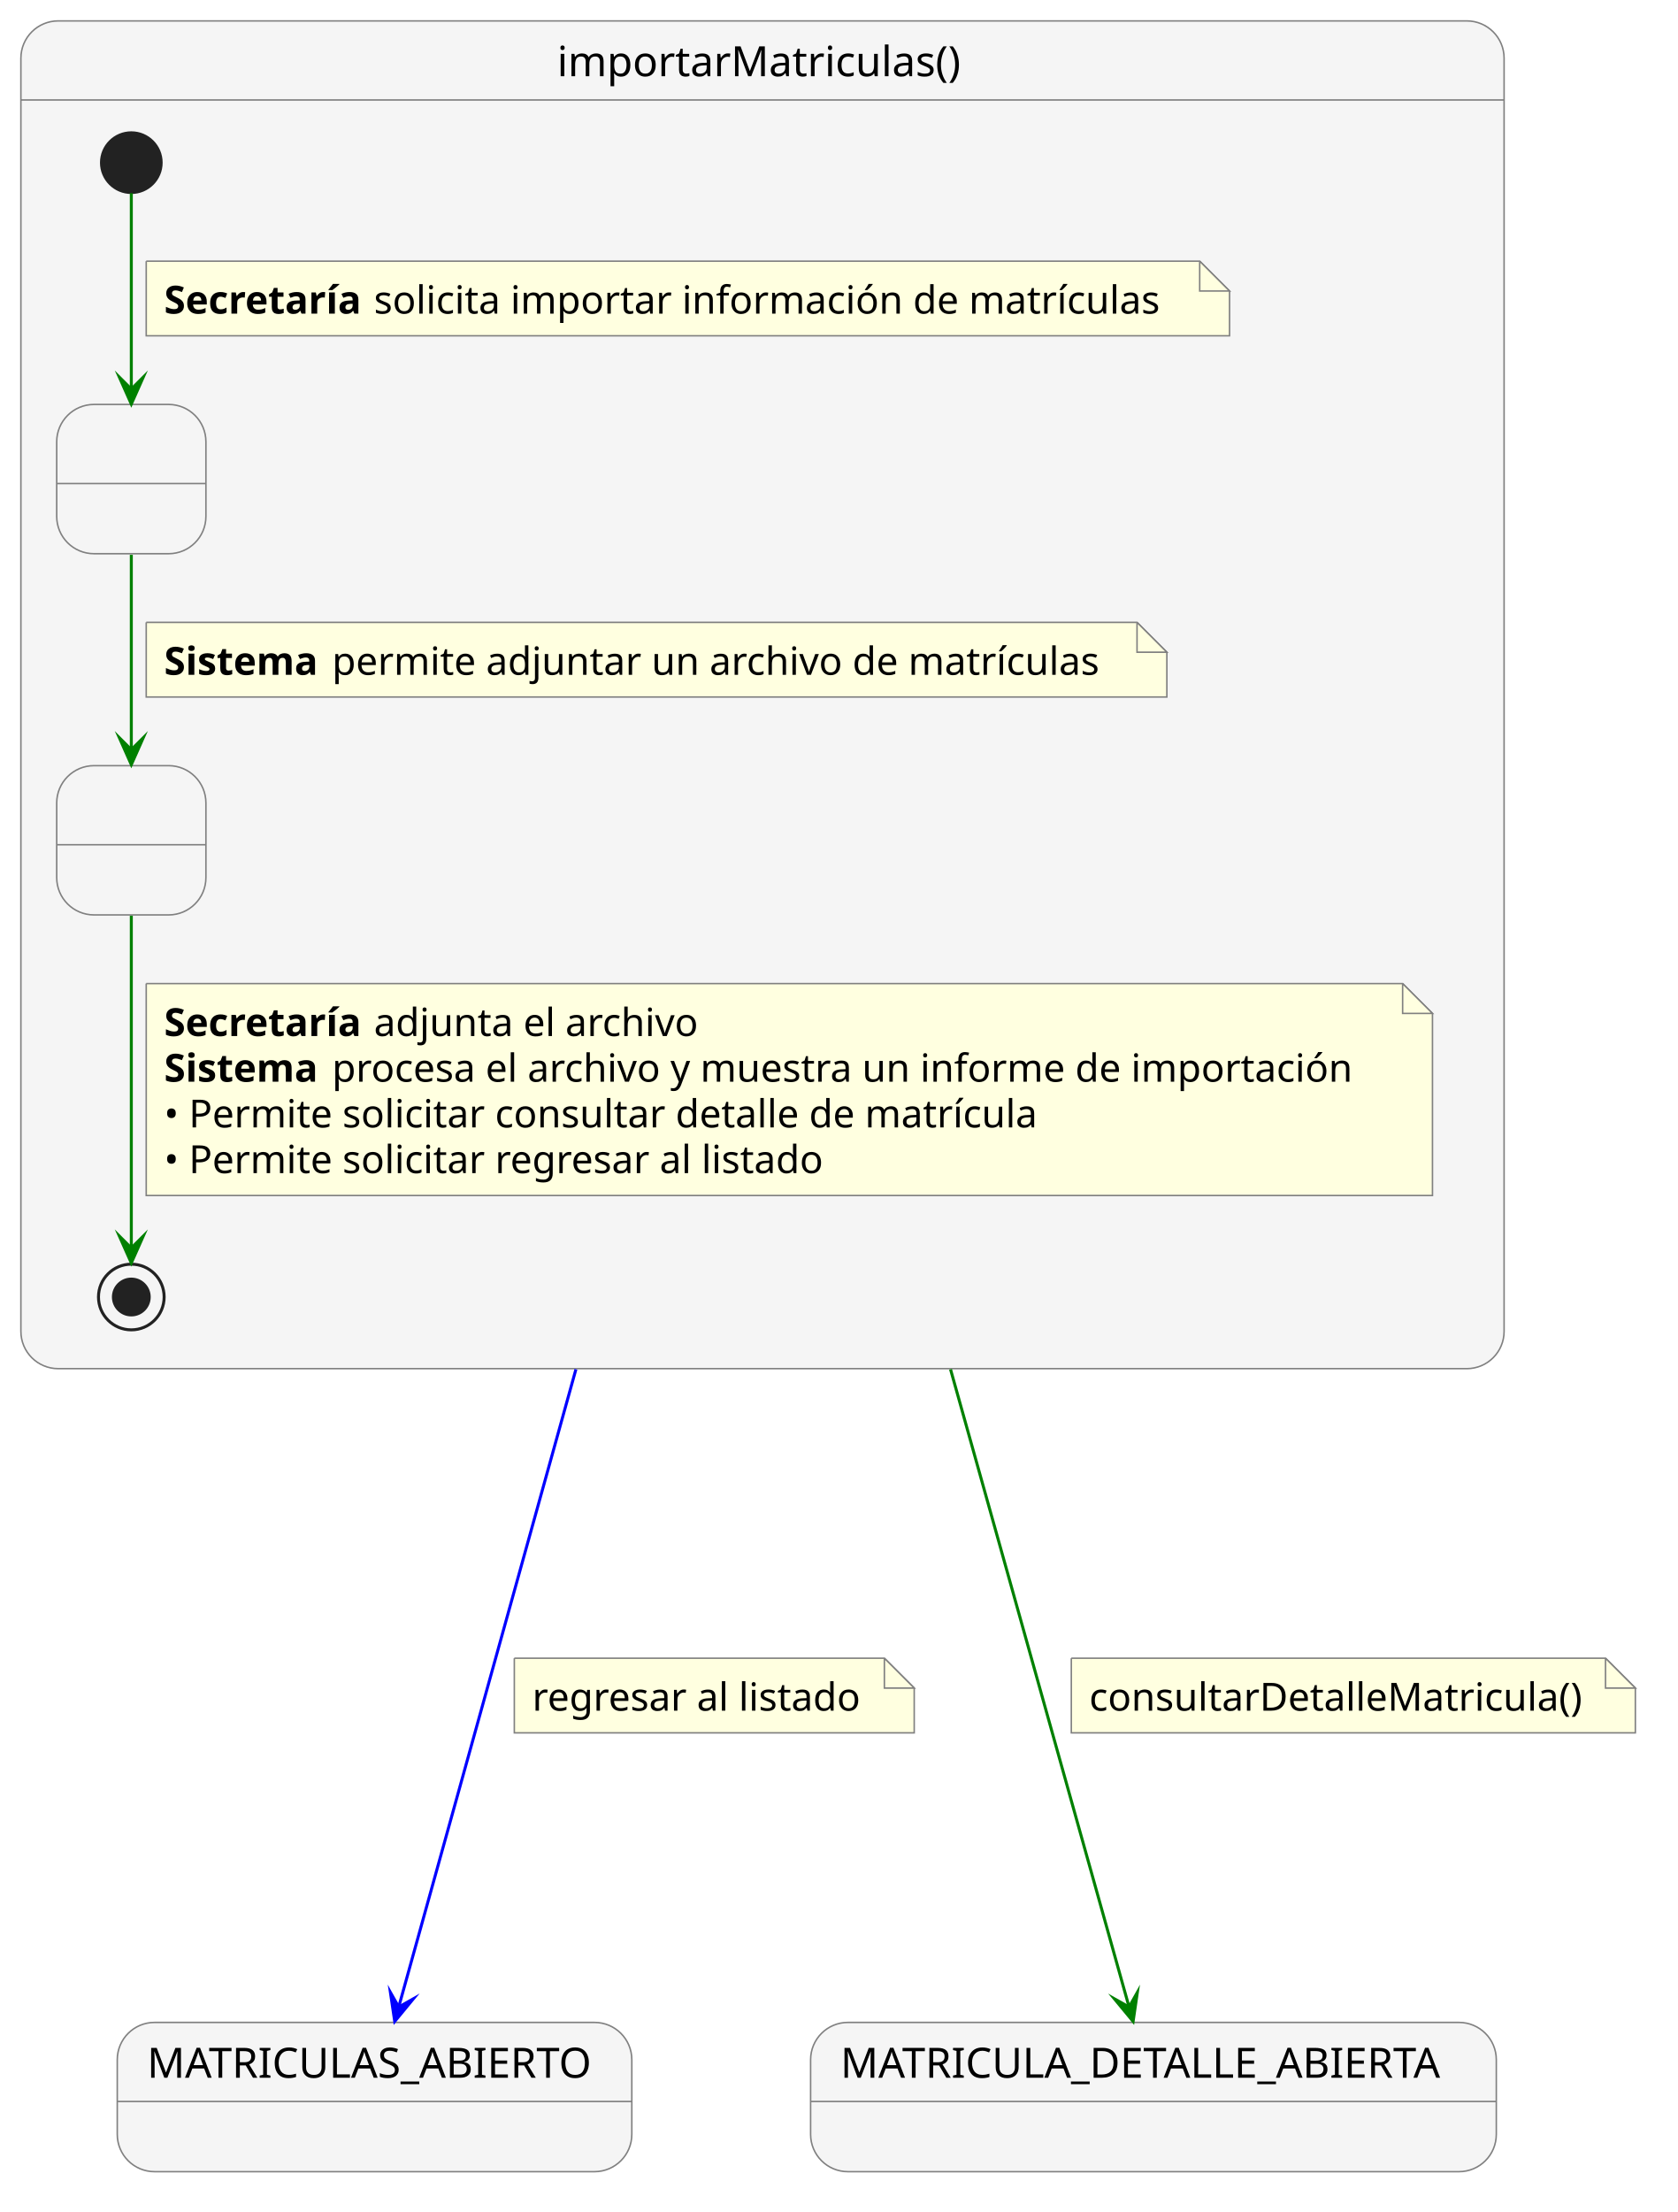
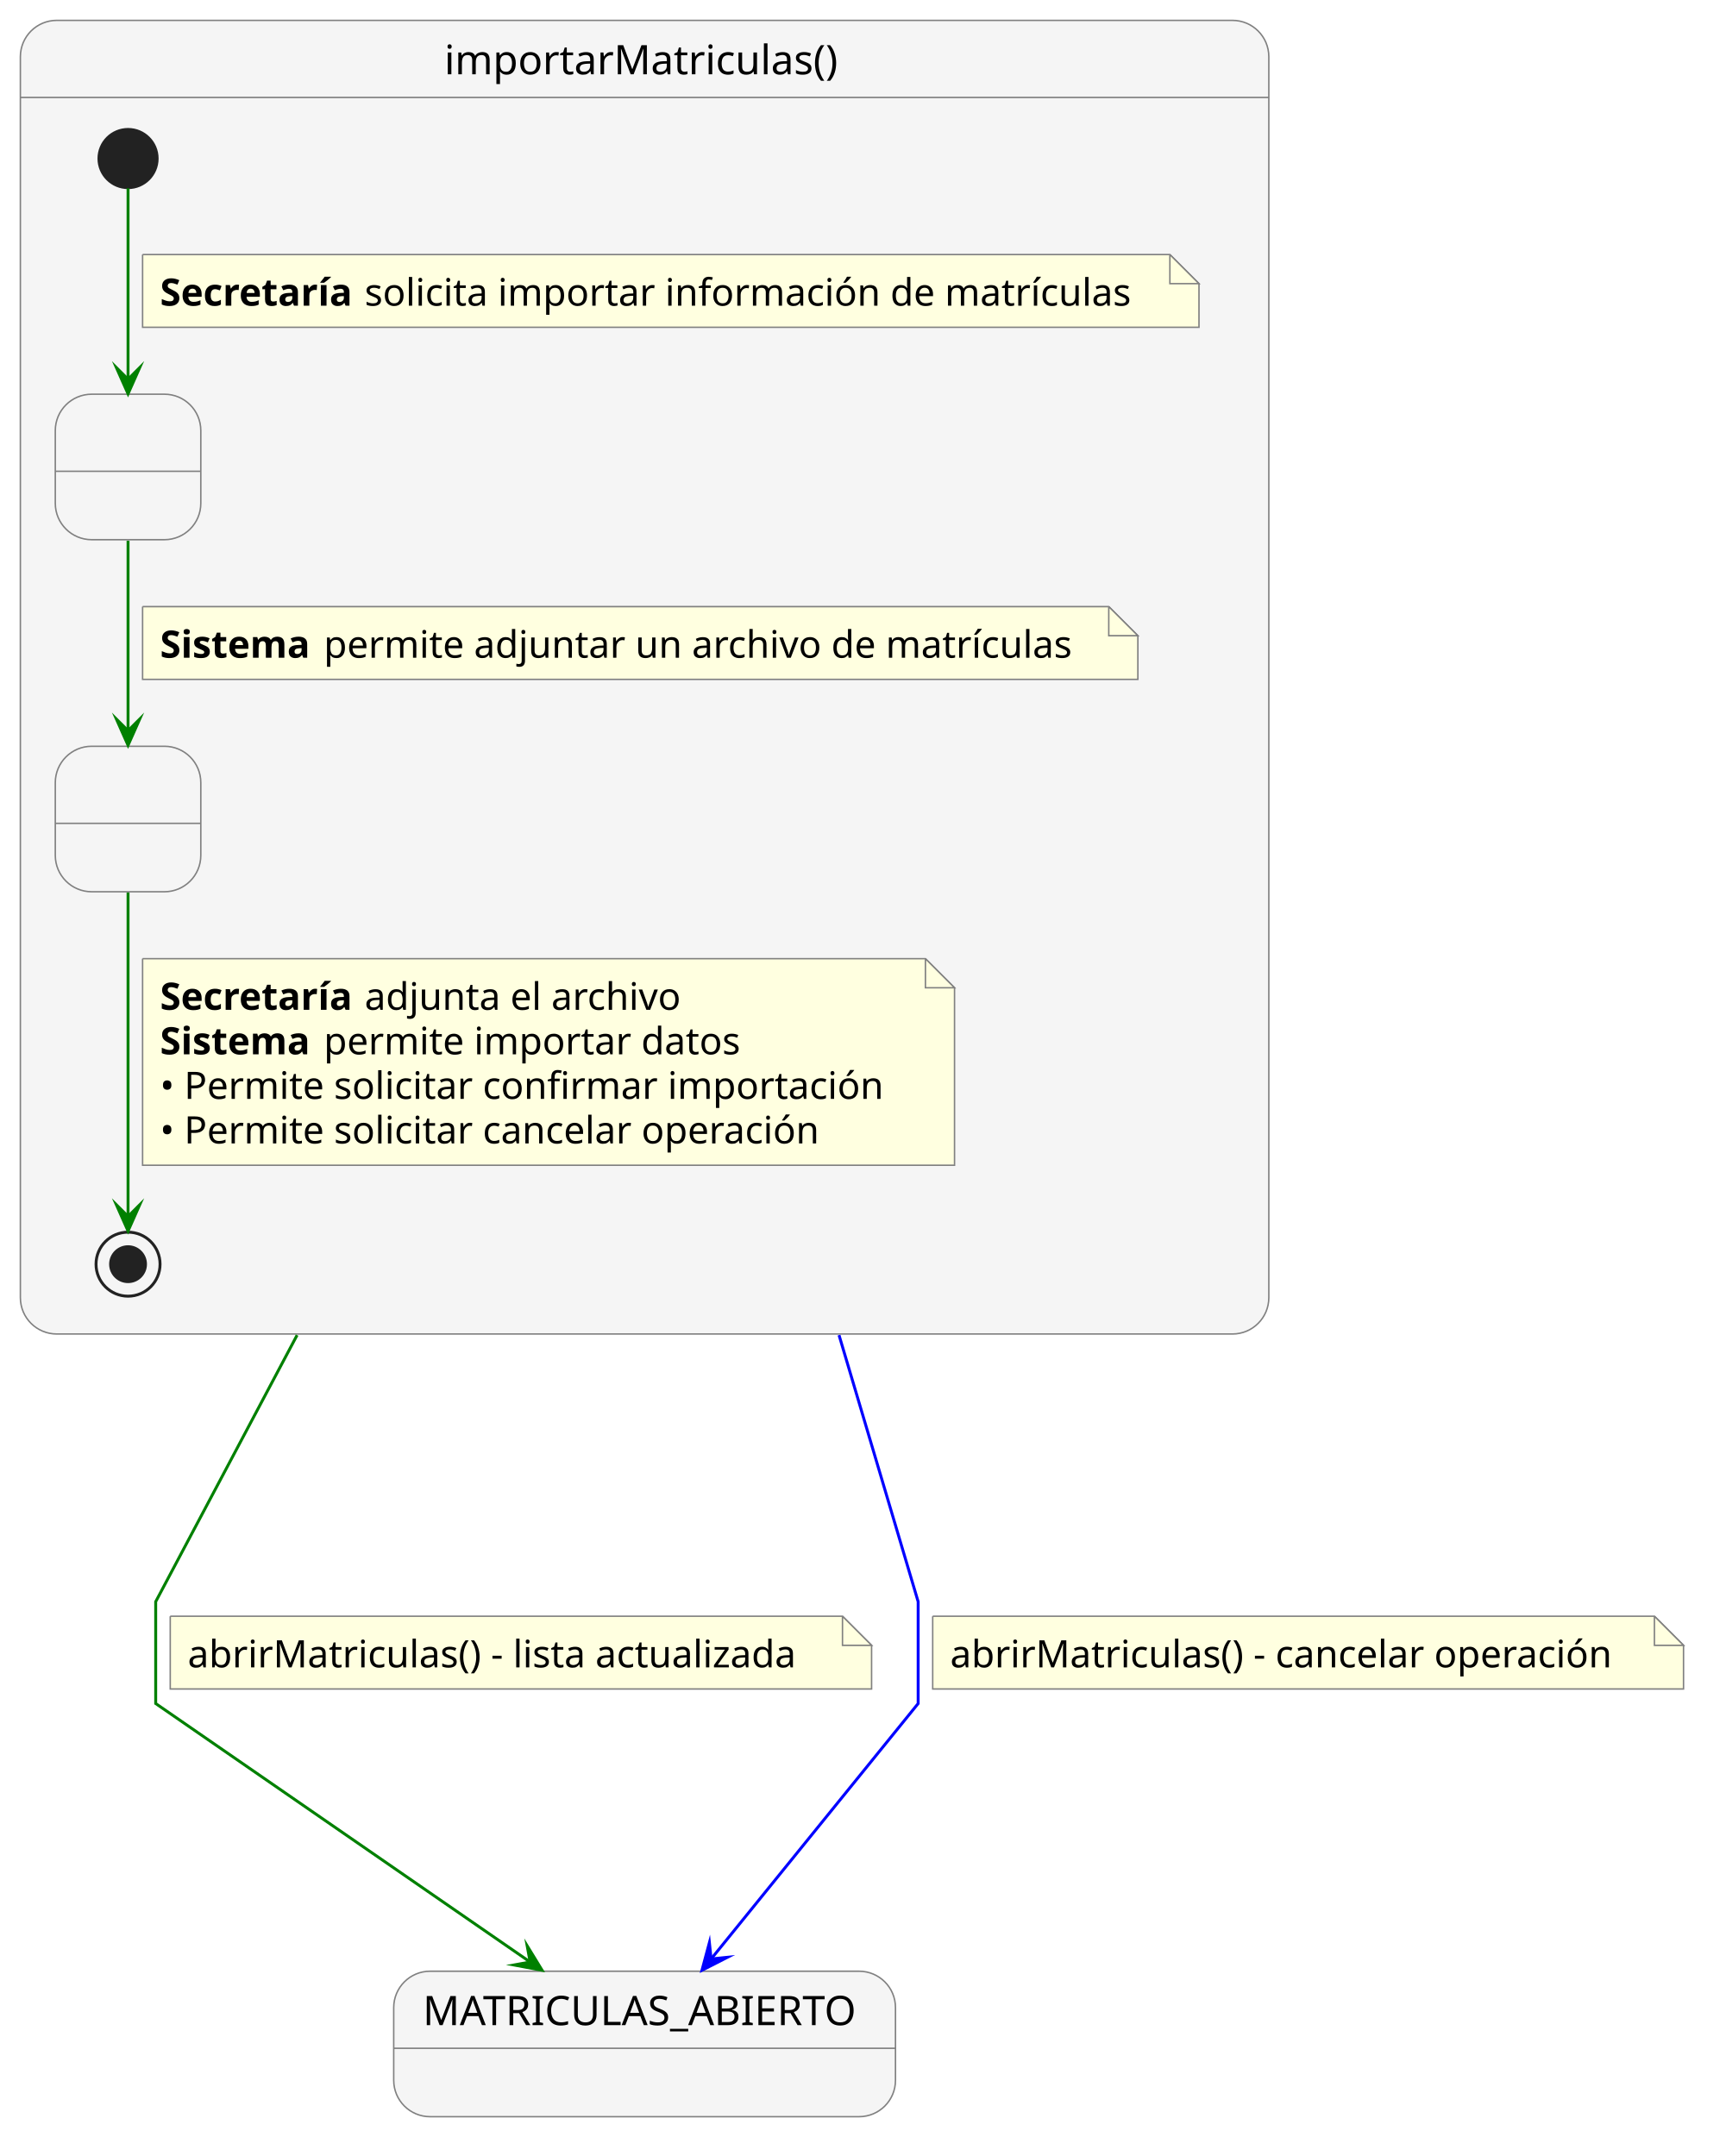
- <svg xmlns="http://www.w3.org/2000/svg" contentStyleType="text/css" data-diagram-type="STATE" height="741px" preserveAspectRatio="none" style="width:562px;height:741px;background:#FFFFFF;" version="1.1" viewBox="0 0 562 741" width="562px" zoomAndPan="magnify">
+ <svg xmlns="http://www.w3.org/2000/svg" contentStyleType="text/css" data-diagram-type="STATE" height="741px" preserveAspectRatio="none" style="width:593px;height:741px;background:#FFFFFF;" version="1.1" viewBox="0 0 593 741" width="593px" zoomAndPan="magnify">
  <defs />
  <g>
    <g class="entity" data-qualified-name="importarMatriculas" data-source-line="9" id="ent0001">
-       <path d="M19.5,7 L491.5,7 A12.5,12.5 0 0 1 504,19.5 L504,33.488 L7,33.488 L7,19.5 A12.5,12.5 0 0 1 19.5,7" fill="#F5F5F5" />
-       <path d="M7,33.488 L504,33.488 L504,445.988 A12.5,12.5 0 0 1 491.5,458.488 L19.5,458.488 A12.5,12.5 0 0 1 7,445.988 L7,33.488" fill="#F5F5F5" />
-       <rect fill="none" height="451.488" rx="12.5" ry="12.5" style="stroke:#808080;stroke-width:0.5;" width="497" x="7" y="7" />
-       <line style="stroke:#808080;stroke-width:0.5;" x1="7" x2="504" y1="33.488" y2="33.488" />
-       <text fill="#000000" font-family="sans-serif" font-size="14" lengthAdjust="spacing" textLength="137.635" x="186.683" y="25.535">importarMatriculas()</text>
+       <path d="M19.5,7 L423.5,7 A12.5,12.5 0 0 1 436,19.5 L436,33.488 L7,33.488 L7,19.5 A12.5,12.5 0 0 1 19.5,7" fill="#F5F5F5" />
+       <path d="M7,33.488 L436,33.488 L436,445.988 A12.5,12.5 0 0 1 423.5,458.488 L19.5,458.488 A12.5,12.5 0 0 1 7,445.988 L7,33.488" fill="#F5F5F5" />
+       <rect fill="none" height="451.488" rx="12.5" ry="12.5" style="stroke:#808080;stroke-width:0.5;" width="429" x="7" y="7" />
+       <line style="stroke:#808080;stroke-width:0.5;" x1="7" x2="436" y1="33.488" y2="33.488" />
+       <text fill="#000000" font-family="sans-serif" font-size="14" lengthAdjust="spacing" textLength="137.635" x="152.683" y="25.535">importarMatriculas()</text>
      <g class="entity" data-qualified-name="importarMatriculas.Paso1" data-source-line="11" id="ent0002">
        <rect fill="#F5F5F5" height="50" rx="12.5" ry="12.5" style="stroke:#808080;stroke-width:0.5;" width="50" x="19" y="135.488" />
        <line style="stroke:#808080;stroke-width:0.5;" x1="19" x2="69" y1="161.977" y2="161.977" />
        <text fill="#000000" font-family="sans-serif" font-size="14" lengthAdjust="spacing" textLength="4.43" x="41.785" y="154.023"> </text>
      </g>
      <g class="entity" data-qualified-name="importarMatriculas.Paso2" data-source-line="12" id="ent0003">
        <rect fill="#F5F5F5" height="50" rx="12.5" ry="12.5" style="stroke:#808080;stroke-width:0.5;" width="50" x="19" y="256.488" />
        <line style="stroke:#808080;stroke-width:0.5;" x1="19" x2="69" y1="282.977" y2="282.977" />
        <text fill="#000000" font-family="sans-serif" font-size="14" lengthAdjust="spacing" textLength="4.43" x="41.785" y="275.023"> </text>
      </g>
-       <g class="start_entity" data-qualified-name="importarMatriculas..start.importarMatriculas" data-source-line="14" id="ent0006">
+       <g class="start_entity" data-qualified-name="importarMatriculas..start.importarMatriculas" data-source-line="14" id="ent0005">
        <ellipse cx="44" cy="54.488" fill="#222222" rx="10" ry="10" style="stroke:#222222;stroke-width:1;" />
      </g>
-       <g class="end_entity" data-qualified-name="importarMatriculas..end.importarMatriculas" data-source-line="24" id="ent0009">
+       <g class="end_entity" data-qualified-name="importarMatriculas..end.importarMatriculas" data-source-line="24" id="ent0008">
        <ellipse cx="44" cy="434.488" fill="none" rx="11" ry="11" style="stroke:#222222;stroke-width:1;" />
        <ellipse cx="44" cy="434.488" fill="#222222" rx="6" ry="6" style="stroke:#222222;stroke-width:1;" />
      </g>
-       <g class="link" data-entity-1="ent0006" data-entity-2="ent0002" data-link-type="dependency" data-source-line="14" id="lnk7">
+       <g class="link" data-entity-1="ent0005" data-entity-2="ent0002" data-link-type="dependency" data-source-line="14" id="lnk6">
        <path d="M44,64.718 C44,80.428 44,107.848 44,130.358" fill="none" id="*start*importarMatriculas-to-Paso1" style="stroke:#008000;stroke-width:1;" />
        <polygon fill="#008000" points="44,135.358,48,126.358,44,130.358,40,126.358,44,135.358" style="stroke:#008000;stroke-width:1;stroke-linejoin:miter;stroke-miterlimit:10;" />
        <path d="M49,87.488 L49,112.488 L412,112.488 L412,97.488 L402,87.488 L49,87.488" fill="#FFFFE0" style="stroke:#808080;stroke-width:0.5;" />
        <path d="M402,87.488 L402,97.488 L412,97.488 L402,87.488" fill="#FFFFE0" style="stroke:#808080;stroke-width:0.5;" />
        <text fill="#000000" font-family="sans-serif" font-size="13" font-weight="700" lengthAdjust="spacing" textLength="66.181" x="55" y="105.057">Secretaría</text>
        <text fill="#000000" font-family="sans-serif" font-size="13" lengthAdjust="spacing" textLength="272.448" x="125.294" y="105.057">solicita importar información de matrículas</text>
      </g>
-       <g class="link" data-entity-1="ent0002" data-entity-2="ent0003" data-link-type="dependency" data-source-line="19" id="lnk8">
+       <g class="link" data-entity-1="ent0002" data-entity-2="ent0003" data-link-type="dependency" data-source-line="19" id="lnk7">
        <path d="M44,185.858 C44,206.388 44,230.628 44,251.148" fill="none" id="Paso1-to-Paso2" style="stroke:#008000;stroke-width:1;" />
        <polygon fill="#008000" points="44,256.148,48,247.148,44,251.148,40,247.148,44,256.148" style="stroke:#008000;stroke-width:1;stroke-linejoin:miter;stroke-miterlimit:10;" />
        <path d="M49,208.488 L49,233.488 L391,233.488 L391,218.488 L381,208.488 L49,208.488" fill="#FFFFE0" style="stroke:#808080;stroke-width:0.5;" />
        <path d="M381,208.488 L381,218.488 L391,218.488 L381,208.488" fill="#FFFFE0" style="stroke:#808080;stroke-width:0.5;" />
        <text fill="#000000" font-family="sans-serif" font-size="13" font-weight="700" lengthAdjust="spacing" textLength="52.14" x="55" y="226.057">Sistema</text>
        <text fill="#000000" font-family="sans-serif" font-size="13" lengthAdjust="spacing" textLength="264.926" x="111.253" y="226.057">permite adjuntar un archivo de matrículas</text>
      </g>
-       <g class="link" data-entity-1="ent0003" data-entity-2="ent0009" data-link-type="dependency" data-source-line="24" id="lnk10">
+       <g class="link" data-entity-1="ent0003" data-entity-2="ent0008" data-link-type="dependency" data-source-line="24" id="lnk9">
        <path d="M44,306.748 C44,340.258 44,394.278 44,418.088" fill="none" id="Paso2-to-*end*importarMatriculas" style="stroke:#008000;stroke-width:1;" />
        <polygon fill="#008000" points="44,423.088,48,414.088,44,418.088,40,414.088,44,423.088" style="stroke:#008000;stroke-width:1;stroke-linejoin:miter;stroke-miterlimit:10;" />
-         <path d="M49,329.488 L49,400.488 L480,400.488 L480,339.488 L470,329.488 L49,329.488" fill="#FFFFE0" style="stroke:#808080;stroke-width:0.5;" />
-         <path d="M470,329.488 L470,339.488 L480,339.488 L470,329.488" fill="#FFFFE0" style="stroke:#808080;stroke-width:0.5;" />
+         <path d="M49,329.488 L49,400.488 L328,400.488 L328,339.488 L318,329.488 L49,329.488" fill="#FFFFE0" style="stroke:#808080;stroke-width:0.5;" />
+         <path d="M318,329.488 L318,339.488 L328,339.488 L318,329.488" fill="#FFFFE0" style="stroke:#808080;stroke-width:0.5;" />
        <text fill="#000000" font-family="sans-serif" font-size="13" font-weight="700" lengthAdjust="spacing" textLength="66.181" x="55" y="347.057">Secretaría</text>
        <text fill="#000000" font-family="sans-serif" font-size="13" lengthAdjust="spacing" textLength="112.417" x="125.294" y="347.057">adjunta el archivo</text>
        <text fill="#000000" font-family="sans-serif" font-size="13" font-weight="700" lengthAdjust="spacing" textLength="52.14" x="55" y="362.367">Sistema</text>
-         <text fill="#000000" font-family="sans-serif" font-size="13" lengthAdjust="spacing" textLength="353.768" x="111.253" y="362.367">procesa el archivo y muestra un informe de importación</text>
-         <text fill="#000000" font-family="sans-serif" font-size="13" lengthAdjust="spacing" textLength="304.713" x="55" y="377.678">• Permite solicitar consultar detalle de matrícula</text>
-         <text fill="#000000" font-family="sans-serif" font-size="13" lengthAdjust="spacing" textLength="231.15" x="55" y="392.988">• Permite solicitar regresar al listado</text>
+         <text fill="#000000" font-family="sans-serif" font-size="13" lengthAdjust="spacing" textLength="146.548" x="111.253" y="362.367">permite importar datos</text>
+         <text fill="#000000" font-family="sans-serif" font-size="13" lengthAdjust="spacing" textLength="258.489" x="55" y="377.678">• Permite solicitar confirmar importación</text>
+         <text fill="#000000" font-family="sans-serif" font-size="13" lengthAdjust="spacing" textLength="235.834" x="55" y="392.988">• Permite solicitar cancelar operación</text>
      </g>
    </g>
    <g class="entity" data-qualified-name="MATRICULAS_ABIERTO" data-source-line="33" id="ent0004">
-       <rect fill="#F5F5F5" height="50" rx="12.5" ry="12.5" style="stroke:#808080;stroke-width:0.5;" width="172.421" x="39.29" y="677.49" />
-       <line style="stroke:#808080;stroke-width:0.5;" x1="39.29" x2="211.711" y1="703.978" y2="703.978" />
-       <text fill="#000000" font-family="sans-serif" font-size="14" lengthAdjust="spacing" textLength="152.421" x="49.29" y="696.025">MATRICULAS_ABIERTO</text>
+       <rect fill="#F5F5F5" height="50" rx="12.5" ry="12.5" style="stroke:#808080;stroke-width:0.5;" width="172.421" x="135.29" y="677.49" />
+       <line style="stroke:#808080;stroke-width:0.5;" x1="135.29" x2="307.711" y1="703.978" y2="703.978" />
+       <text fill="#000000" font-family="sans-serif" font-size="14" lengthAdjust="spacing" textLength="152.421" x="145.29" y="696.025">MATRICULAS_ABIERTO</text>
    </g>
-     <g class="entity" data-qualified-name="MATRICULA_DETALLE_ABIERTA" data-source-line="34" id="ent0005">
-       <rect fill="#F5F5F5" height="50" rx="12.5" ry="12.5" style="stroke:#808080;stroke-width:0.5;" width="229.768" x="271.62" y="677.49" />
-       <line style="stroke:#808080;stroke-width:0.5;" x1="271.62" x2="501.388" y1="703.978" y2="703.978" />
-       <text fill="#000000" font-family="sans-serif" font-size="14" lengthAdjust="spacing" textLength="209.768" x="281.62" y="696.025">MATRICULA_DETALLE_ABIERTA</text>
+     <g class="link" data-entity-1="ent0001" data-entity-2="ent0004" data-link-type="dependency" data-source-line="35" id="lnk10">
+       <path d="M102.09,458.87 C74.73,510.47 53.5,550.49 53.5,550.49 C53.5,550.49 53.5,585.49 53.5,585.49 C53.5,585.49 132.905,640.319 182.165,674.329" fill="none" id="importarMatriculas-to-MATRICULAS_ABIERTO" style="stroke:#008000;stroke-width:1;" />
+       <polygon fill="#008000" points="186.28,677.17,181.146,668.765,182.165,674.329,176.601,675.348,186.28,677.17" style="stroke:#008000;stroke-width:1;stroke-linejoin:miter;stroke-miterlimit:10;" />
+       <path d="M58.5,555.49 L58.5,580.49 L299.5,580.49 L299.5,565.49 L289.5,555.49 L58.5,555.49" fill="#FFFFE0" style="stroke:#808080;stroke-width:0.5;" />
+       <path d="M289.5,555.49 L289.5,565.49 L299.5,565.49 L289.5,555.49" fill="#FFFFE0" style="stroke:#808080;stroke-width:0.5;" />
+       <text fill="#000000" font-family="sans-serif" font-size="13" lengthAdjust="spacing" textLength="220.321" x="64.5" y="573.058">abrirMatriculas() - lista actualizada</text>
    </g>
-     <g class="link" data-entity-1="ent0001" data-entity-2="ent0005" data-link-type="dependency" data-source-line="36" id="lnk11">
-       <path d="M318.51,458.71 C343.02,546.24 366.651,630.625 378.341,672.345" fill="none" id="importarMatriculas-to-MATRICULA_DETALLE_ABIERTA" style="stroke:#008000;stroke-width:1;" />
-       <polygon fill="#008000" points="379.69,677.16,381.113,667.414,378.341,672.345,373.41,669.573,379.69,677.16" style="stroke:#008000;stroke-width:1;stroke-linejoin:miter;stroke-miterlimit:10;" />
-       <path d="M358.98,555.49 L358.98,580.49 L547.98,580.49 L547.98,565.49 L537.98,555.49 L358.98,555.49" fill="#FFFFE0" style="stroke:#808080;stroke-width:0.5;" />
-       <path d="M537.98,555.49 L537.98,565.49 L547.98,565.49 L537.98,555.49" fill="#FFFFE0" style="stroke:#808080;stroke-width:0.5;" />
-       <text fill="#000000" font-family="sans-serif" font-size="13" lengthAdjust="spacing" textLength="168.74" x="364.98" y="573.058">consultarDetalleMatricula()</text>
-     </g>
-     <g class="link" data-entity-1="ent0001" data-entity-2="ent0004" data-link-type="dependency" data-source-line="41" id="lnk12">
-       <path d="M192.98,458.71 C168.65,546.24 145.199,630.623 133.599,672.343" fill="none" id="importarMatriculas-to-MATRICULAS_ABIERTO" style="stroke:#0000FF;stroke-width:1;" />
-       <polygon fill="#0000FF" points="132.26,677.16,138.525,669.561,133.599,672.343,130.817,667.417,132.26,677.16" style="stroke:#0000FF;stroke-width:1;stroke-linejoin:miter;stroke-miterlimit:10;" />
-       <path d="M172.34,555.49 L172.34,580.49 L306.34,580.49 L306.34,565.49 L296.34,555.49 L172.34,555.49" fill="#FFFFE0" style="stroke:#808080;stroke-width:0.5;" />
-       <path d="M296.34,555.49 L296.34,565.49 L306.34,565.49 L296.34,555.49" fill="#FFFFE0" style="stroke:#808080;stroke-width:0.5;" />
-       <text fill="#000000" font-family="sans-serif" font-size="13" lengthAdjust="spacing" textLength="113.871" x="178.34" y="573.058">regresar al listado</text>
+     <g class="link" data-entity-1="ent0001" data-entity-2="ent0004" data-link-type="dependency" data-source-line="40" id="lnk11">
+       <path d="M288.31,458.87 C303.62,510.47 315.5,550.49 315.5,550.49 C315.5,550.49 315.5,585.49 315.5,585.49 C315.5,585.49 271.918,639.275 244.358,673.285" fill="none" id="importarMatriculas-to-MATRICULAS_ABIERTO-1" style="stroke:#0000FF;stroke-width:1;" />
+       <polygon fill="#0000FF" points="241.21,677.17,249.984,672.696,244.358,673.285,243.768,667.659,241.21,677.17" style="stroke:#0000FF;stroke-width:1;stroke-linejoin:miter;stroke-miterlimit:10;" />
+       <path d="M320.5,555.49 L320.5,580.49 L578.5,580.49 L578.5,565.49 L568.5,555.49 L320.5,555.49" fill="#FFFFE0" style="stroke:#808080;stroke-width:0.5;" />
+       <path d="M568.5,555.49 L568.5,565.49 L578.5,565.49 L568.5,555.49" fill="#FFFFE0" style="stroke:#808080;stroke-width:0.5;" />
+       <text fill="#000000" font-family="sans-serif" font-size="13" lengthAdjust="spacing" textLength="237.123" x="326.5" y="573.058">abrirMatriculas() - cancelar operación</text>
    </g>
  </g>
</svg>
